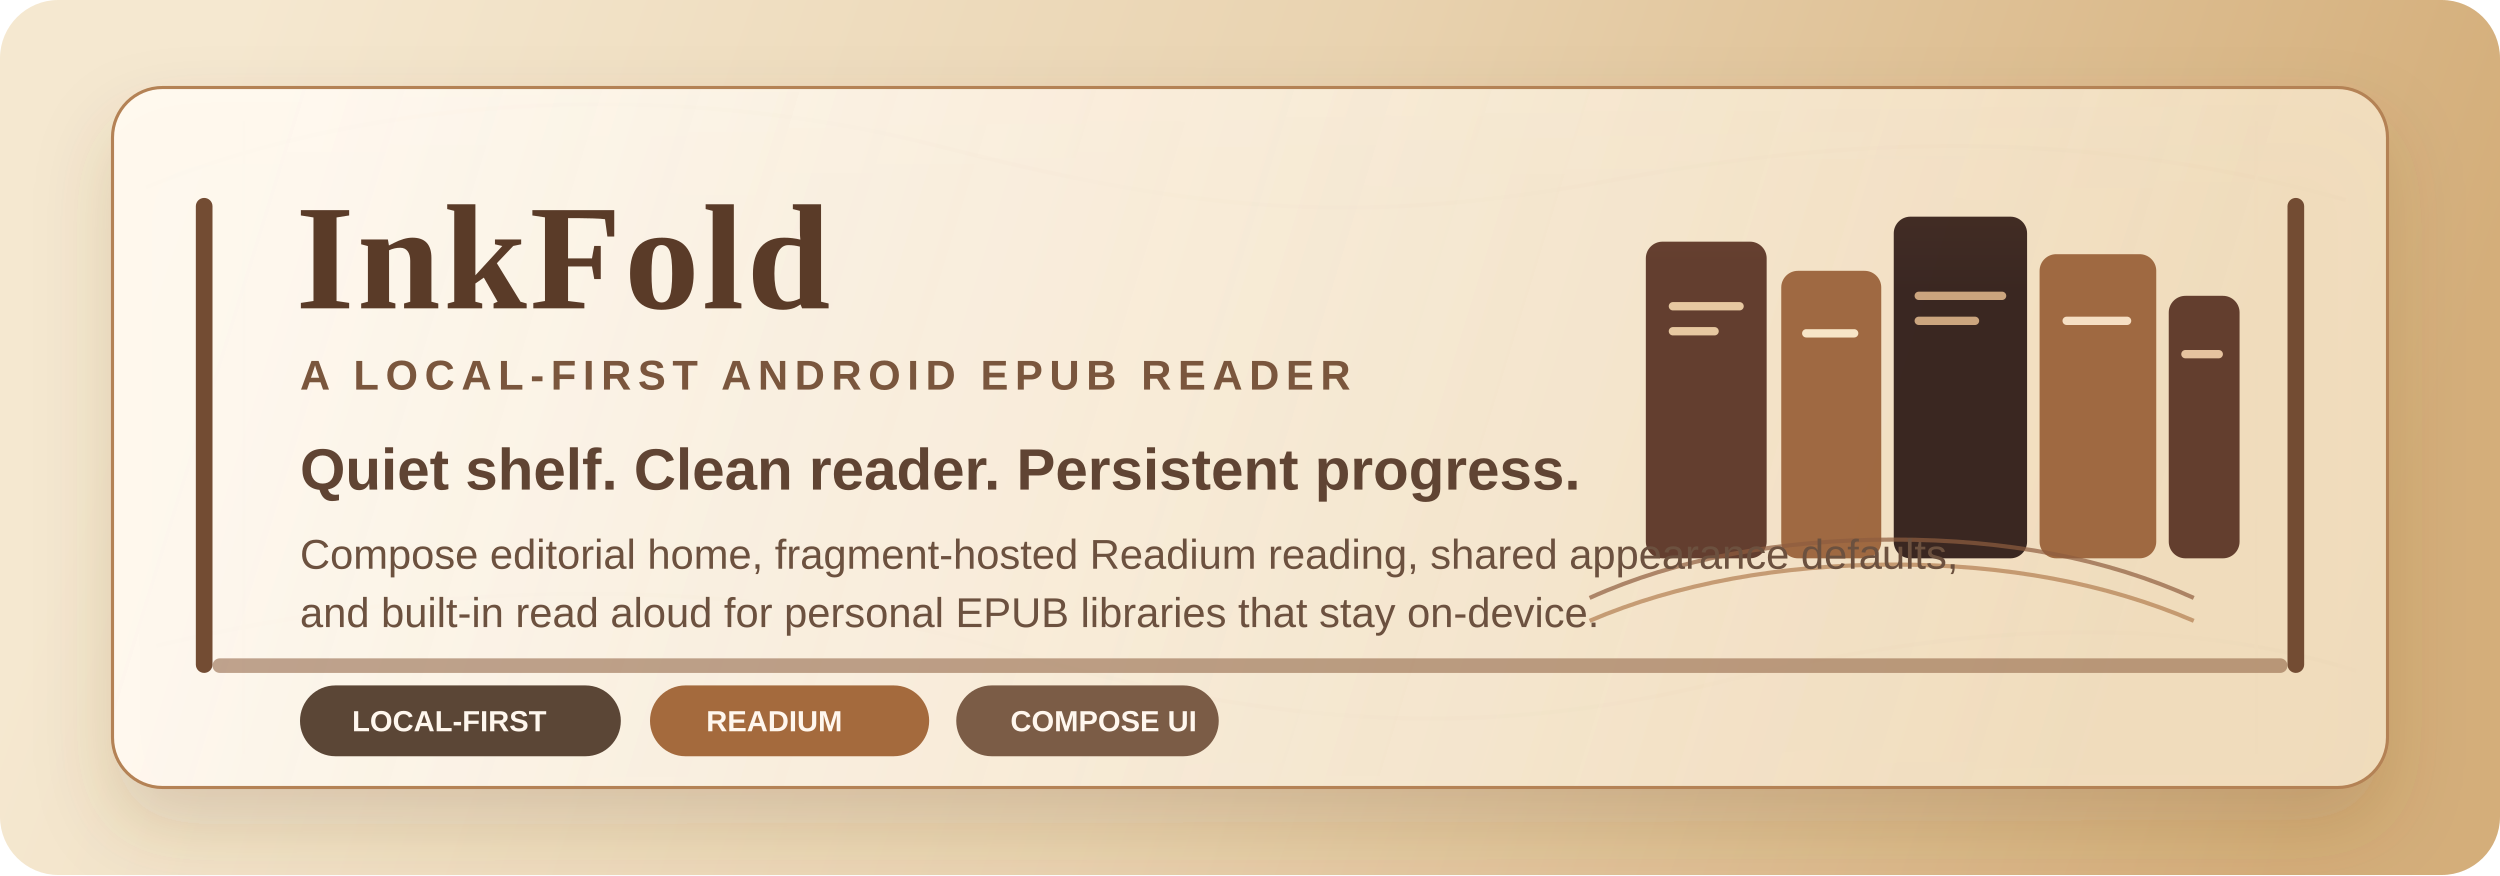
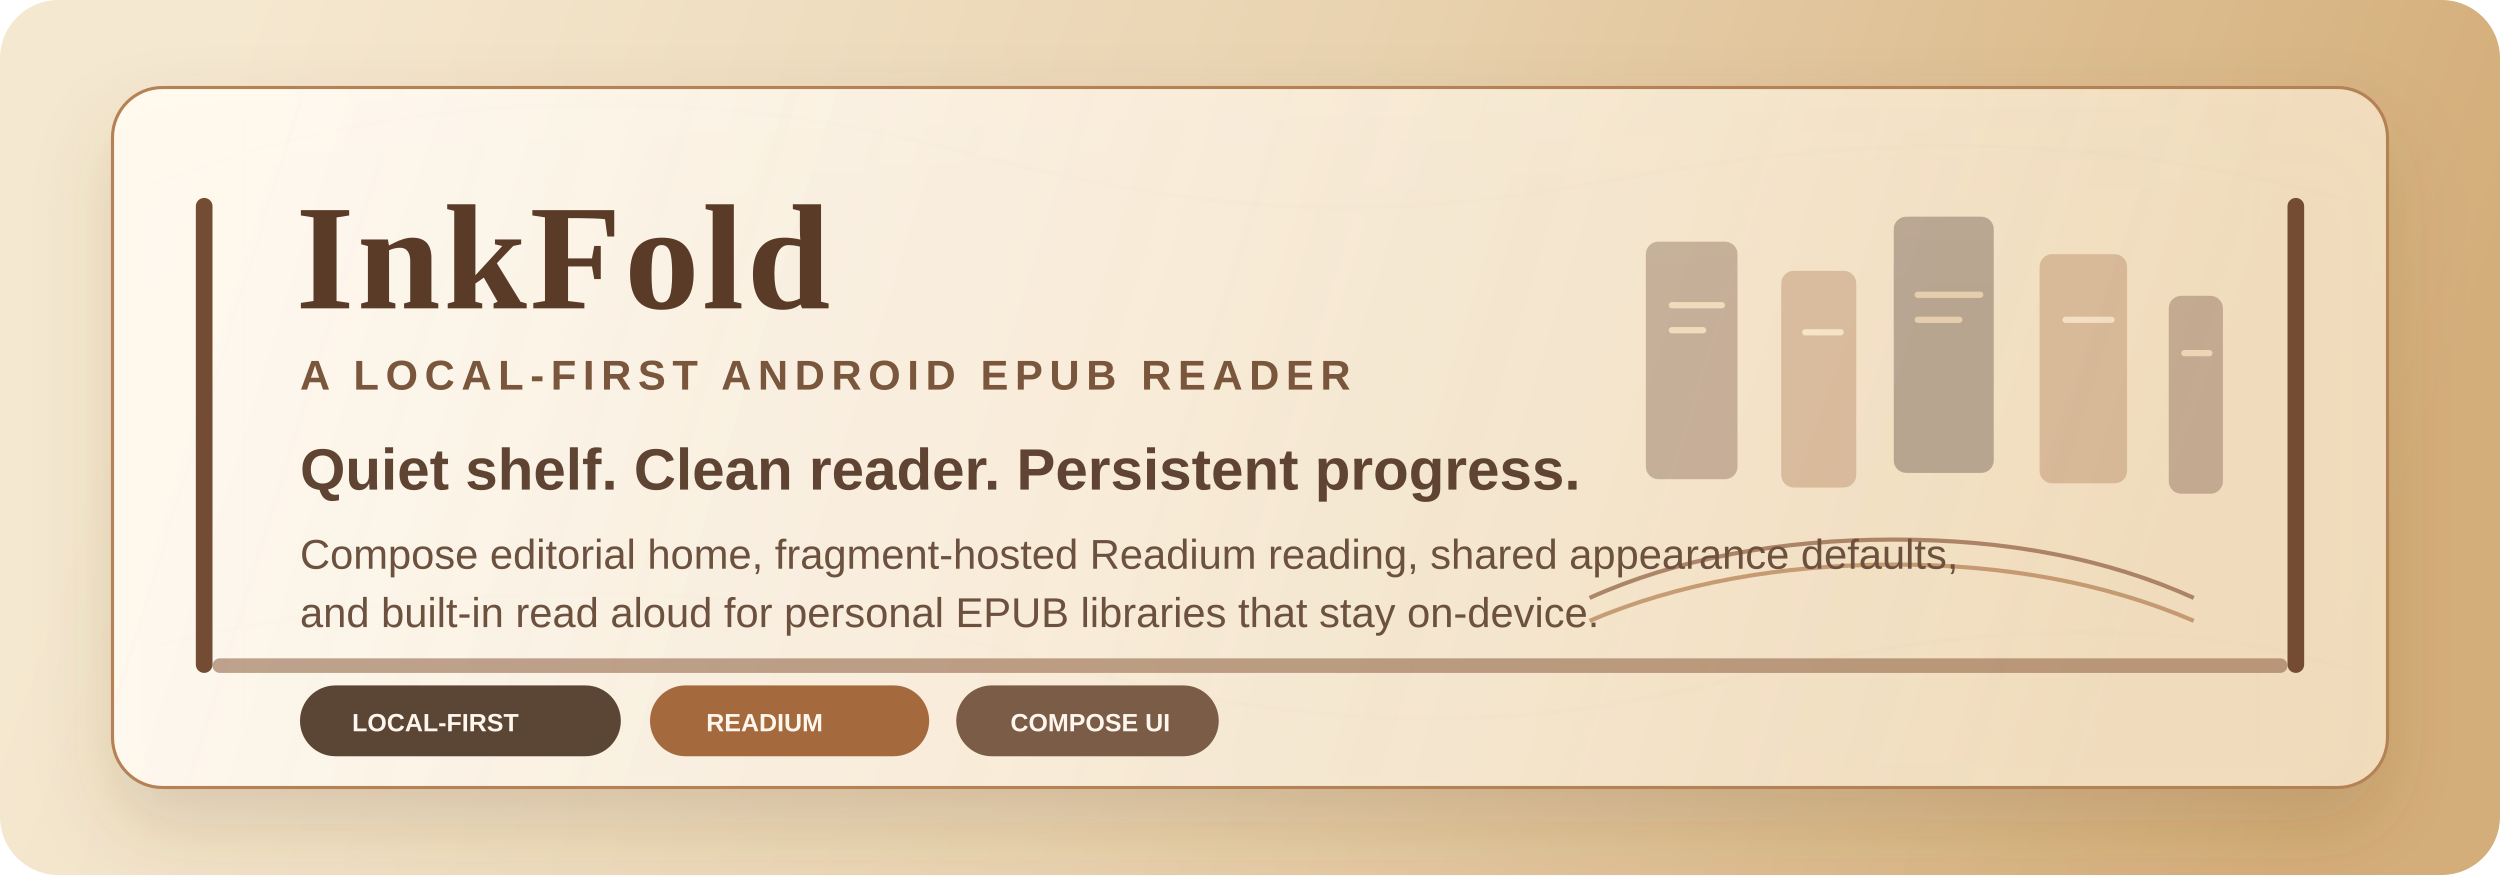
<svg xmlns="http://www.w3.org/2000/svg" width="1200" height="420" viewBox="0 0 1200 420" fill="none" role="img" aria-labelledby="title desc">
  <defs>
    <linearGradient id="bg" x1="102" y1="44" x2="1102" y2="396" gradientUnits="userSpaceOnUse">
      <stop stop-color="#F5E8D0" />
      <stop offset="0.48" stop-color="#E9D3B0" />
      <stop offset="1" stop-color="#D4AE7A" />
    </linearGradient>
    <linearGradient id="panel" x1="120" y1="84" x2="1004" y2="356" gradientUnits="userSpaceOnUse">
      <stop stop-color="#FFF9F0" stop-opacity="0.96" />
      <stop offset="1" stop-color="#F4E2C5" stop-opacity="0.88" />
    </linearGradient>
    <linearGradient id="spine1" x1="0" y1="0" x2="0" y2="126" gradientUnits="userSpaceOnUse">
      <stop stop-color="#7D4C32" />
      <stop offset="1" stop-color="#5A3425" />
    </linearGradient>
    <linearGradient id="spine2" x1="0" y1="0" x2="0" y2="118" gradientUnits="userSpaceOnUse">
      <stop stop-color="#C68C52" />
      <stop offset="1" stop-color="#9A6239" />
    </linearGradient>
    <linearGradient id="spine3" x1="0" y1="0" x2="0" y2="140" gradientUnits="userSpaceOnUse">
      <stop stop-color="#4D3025" />
      <stop offset="1" stop-color="#2F1C17" />
    </linearGradient>
    <filter id="shadow" x="-40" y="-40" width="1280" height="500" filterUnits="userSpaceOnUse" color-interpolation-filters="sRGB">
      <feDropShadow dx="0" dy="18" stdDeviation="18" flood-color="#6A4A34" flood-opacity="0.18" />
    </filter>
  </defs>
  <rect width="1200" height="420" rx="28" fill="url(#bg)" />
  <g opacity="0.22">
    <path d="M70 90C184 43 329 39 450 70C567 100 647 110 771 87C868 69 987 57 1126 96" stroke="#A16F44" stroke-width="2" />
    <path d="M75 310C210 278 350 275 478 311C603 347 704 357 823 328C924 303 1032 291 1131 322" stroke="#9C6A41" stroke-width="2" />
    <path d="M117 58L117 362" stroke="#C19365" stroke-width="1.5" />
    <path d="M1083 58L1083 362" stroke="#C19365" stroke-width="1.5" />
  </g>
  <g filter="url(#shadow)">
    <rect x="54" y="42" width="1092" height="336" rx="24" fill="url(#panel)" stroke="#B48254" stroke-width="1.5" />
  </g>
  <rect x="94" y="95" width="8" height="228" rx="4" fill="#734C33" />
  <rect x="1098" y="95" width="8" height="228" rx="4" fill="#734C33" />
  <rect x="102" y="316" width="996" height="7" rx="3.5" fill="#8B5E3F" fill-opacity="0.55" />
-   <g opacity="0.94">
-     <rect x="790" y="116" width="58" height="152" rx="8" fill="url(#spine1)" />
-     <rect x="855" y="130" width="48" height="138" rx="8" fill="url(#spine2)" />
-     <rect x="909" y="104" width="64" height="164" rx="8" fill="url(#spine3)" />
-     <rect x="979" y="122" width="56" height="146" rx="8" fill="url(#spine2)" />
-     <rect x="1041" y="142" width="34" height="126" rx="8" fill="url(#spine1)" />
-     <rect x="801" y="145" width="36" height="4" rx="2" fill="#E7C79E" />
-     <rect x="801" y="157" width="24" height="4" rx="2" fill="#E7C79E" />
-     <rect x="865" y="158" width="27" height="4" rx="2" fill="#F8E6C7" />
-     <rect x="919" y="140" width="44" height="4" rx="2" fill="#C9A17A" />
-     <rect x="919" y="152" width="31" height="4" rx="2" fill="#C9A17A" />
-     <rect x="990" y="152" width="33" height="4" rx="2" fill="#F6DFC3" />
-     <rect x="1047" y="168" width="20" height="4" rx="2" fill="#E6C19D" />
+   <g opacity="0.3">
+     <rect x="790" y="116" width="44" height="114" rx="6" fill="url(#spine1)" />
+     <rect x="855" y="130" width="36" height="104" rx="6" fill="url(#spine2)" />
+     <rect x="909" y="104" width="48" height="123" rx="6" fill="url(#spine3)" />
+     <rect x="979" y="122" width="42" height="110" rx="6" fill="url(#spine2)" />
+     <rect x="1041" y="142" width="26" height="95" rx="6" fill="url(#spine1)" />
+     <rect x="801" y="145" width="27" height="3" rx="1.5" fill="#E7C79E" />
+     <rect x="801" y="157" width="18" height="3" rx="1.5" fill="#E7C79E" />
+     <rect x="865" y="158" width="20" height="3" rx="1.5" fill="#F8E6C7" />
+     <rect x="919" y="140" width="33" height="3" rx="1.5" fill="#C9A17A" />
+     <rect x="919" y="152" width="23" height="3" rx="1.5" fill="#C9A17A" />
+     <rect x="990" y="152" width="25" height="3" rx="1.5" fill="#F6DFC3" />
+     <rect x="1047" y="168" width="15" height="3" rx="1.5" fill="#E6C19D" />
  </g>
  <g opacity="0.7">
    <path d="M763 287C805 268 855 259 909 259C963 259 1011 268 1053 287" stroke="#8E5D3E" stroke-width="2" />
    <path d="M763 298C805 280 855 271 909 271C963 271 1011 280 1053 298" stroke="#B27D50" stroke-width="2" />
  </g>
  <text x="142" y="148" fill="#5A3B28" font-family="Georgia, 'Times New Roman', serif" font-size="72" font-weight="700" letter-spacing="1.4">InkFold</text>
  <text x="144" y="187" fill="#7A563D" font-family="Verdana, Arial, sans-serif" font-size="20" font-weight="700" letter-spacing="3.2">A LOCAL-FIRST ANDROID EPUB READER</text>
  <text x="144" y="235" fill="#604433" font-family="Verdana, Arial, sans-serif" font-size="28" font-weight="700">Quiet shelf. Clean reader. Persistent progress.</text>
  <text x="144" y="273" fill="#6C513F" font-family="Verdana, Arial, sans-serif" font-size="20">Compose editorial home, fragment-hosted Readium reading, shared appearance defaults,</text>
  <text x="144" y="301" fill="#6C513F" font-family="Verdana, Arial, sans-serif" font-size="20">and built-in read aloud for personal EPUB libraries that stay on-device.</text>
  <g>
    <rect x="144" y="329" width="154" height="34" rx="17" fill="#5B4636" />
    <rect x="312" y="329" width="134" height="34" rx="17" fill="#A46A3D" />
    <rect x="459" y="329" width="126" height="34" rx="17" fill="#7B5C46" />
-     <text x="169" y="351" fill="#FFF7EE" font-family="Verdana, Arial, sans-serif" font-size="14" font-weight="700">LOCAL-FIRST</text>
-     <text x="339" y="351" fill="#FFF7EE" font-family="Verdana, Arial, sans-serif" font-size="14" font-weight="700">READIUM</text>
-     <text x="485" y="351" fill="#FFF7EE" font-family="Verdana, Arial, sans-serif" font-size="14" font-weight="700">COMPOSE UI</text>
+     <text x="169" y="351" fill="#FFF7EE" font-family="Verdana, Arial, sans-serif" font-size="12" font-weight="700">LOCAL-FIRST</text>
+     <text x="339" y="351" fill="#FFF7EE" font-family="Verdana, Arial, sans-serif" font-size="12" font-weight="700">READIUM</text>
+     <text x="485" y="351" fill="#FFF7EE" font-family="Verdana, Arial, sans-serif" font-size="12" font-weight="700">COMPOSE UI</text>
  </g>
</svg>
